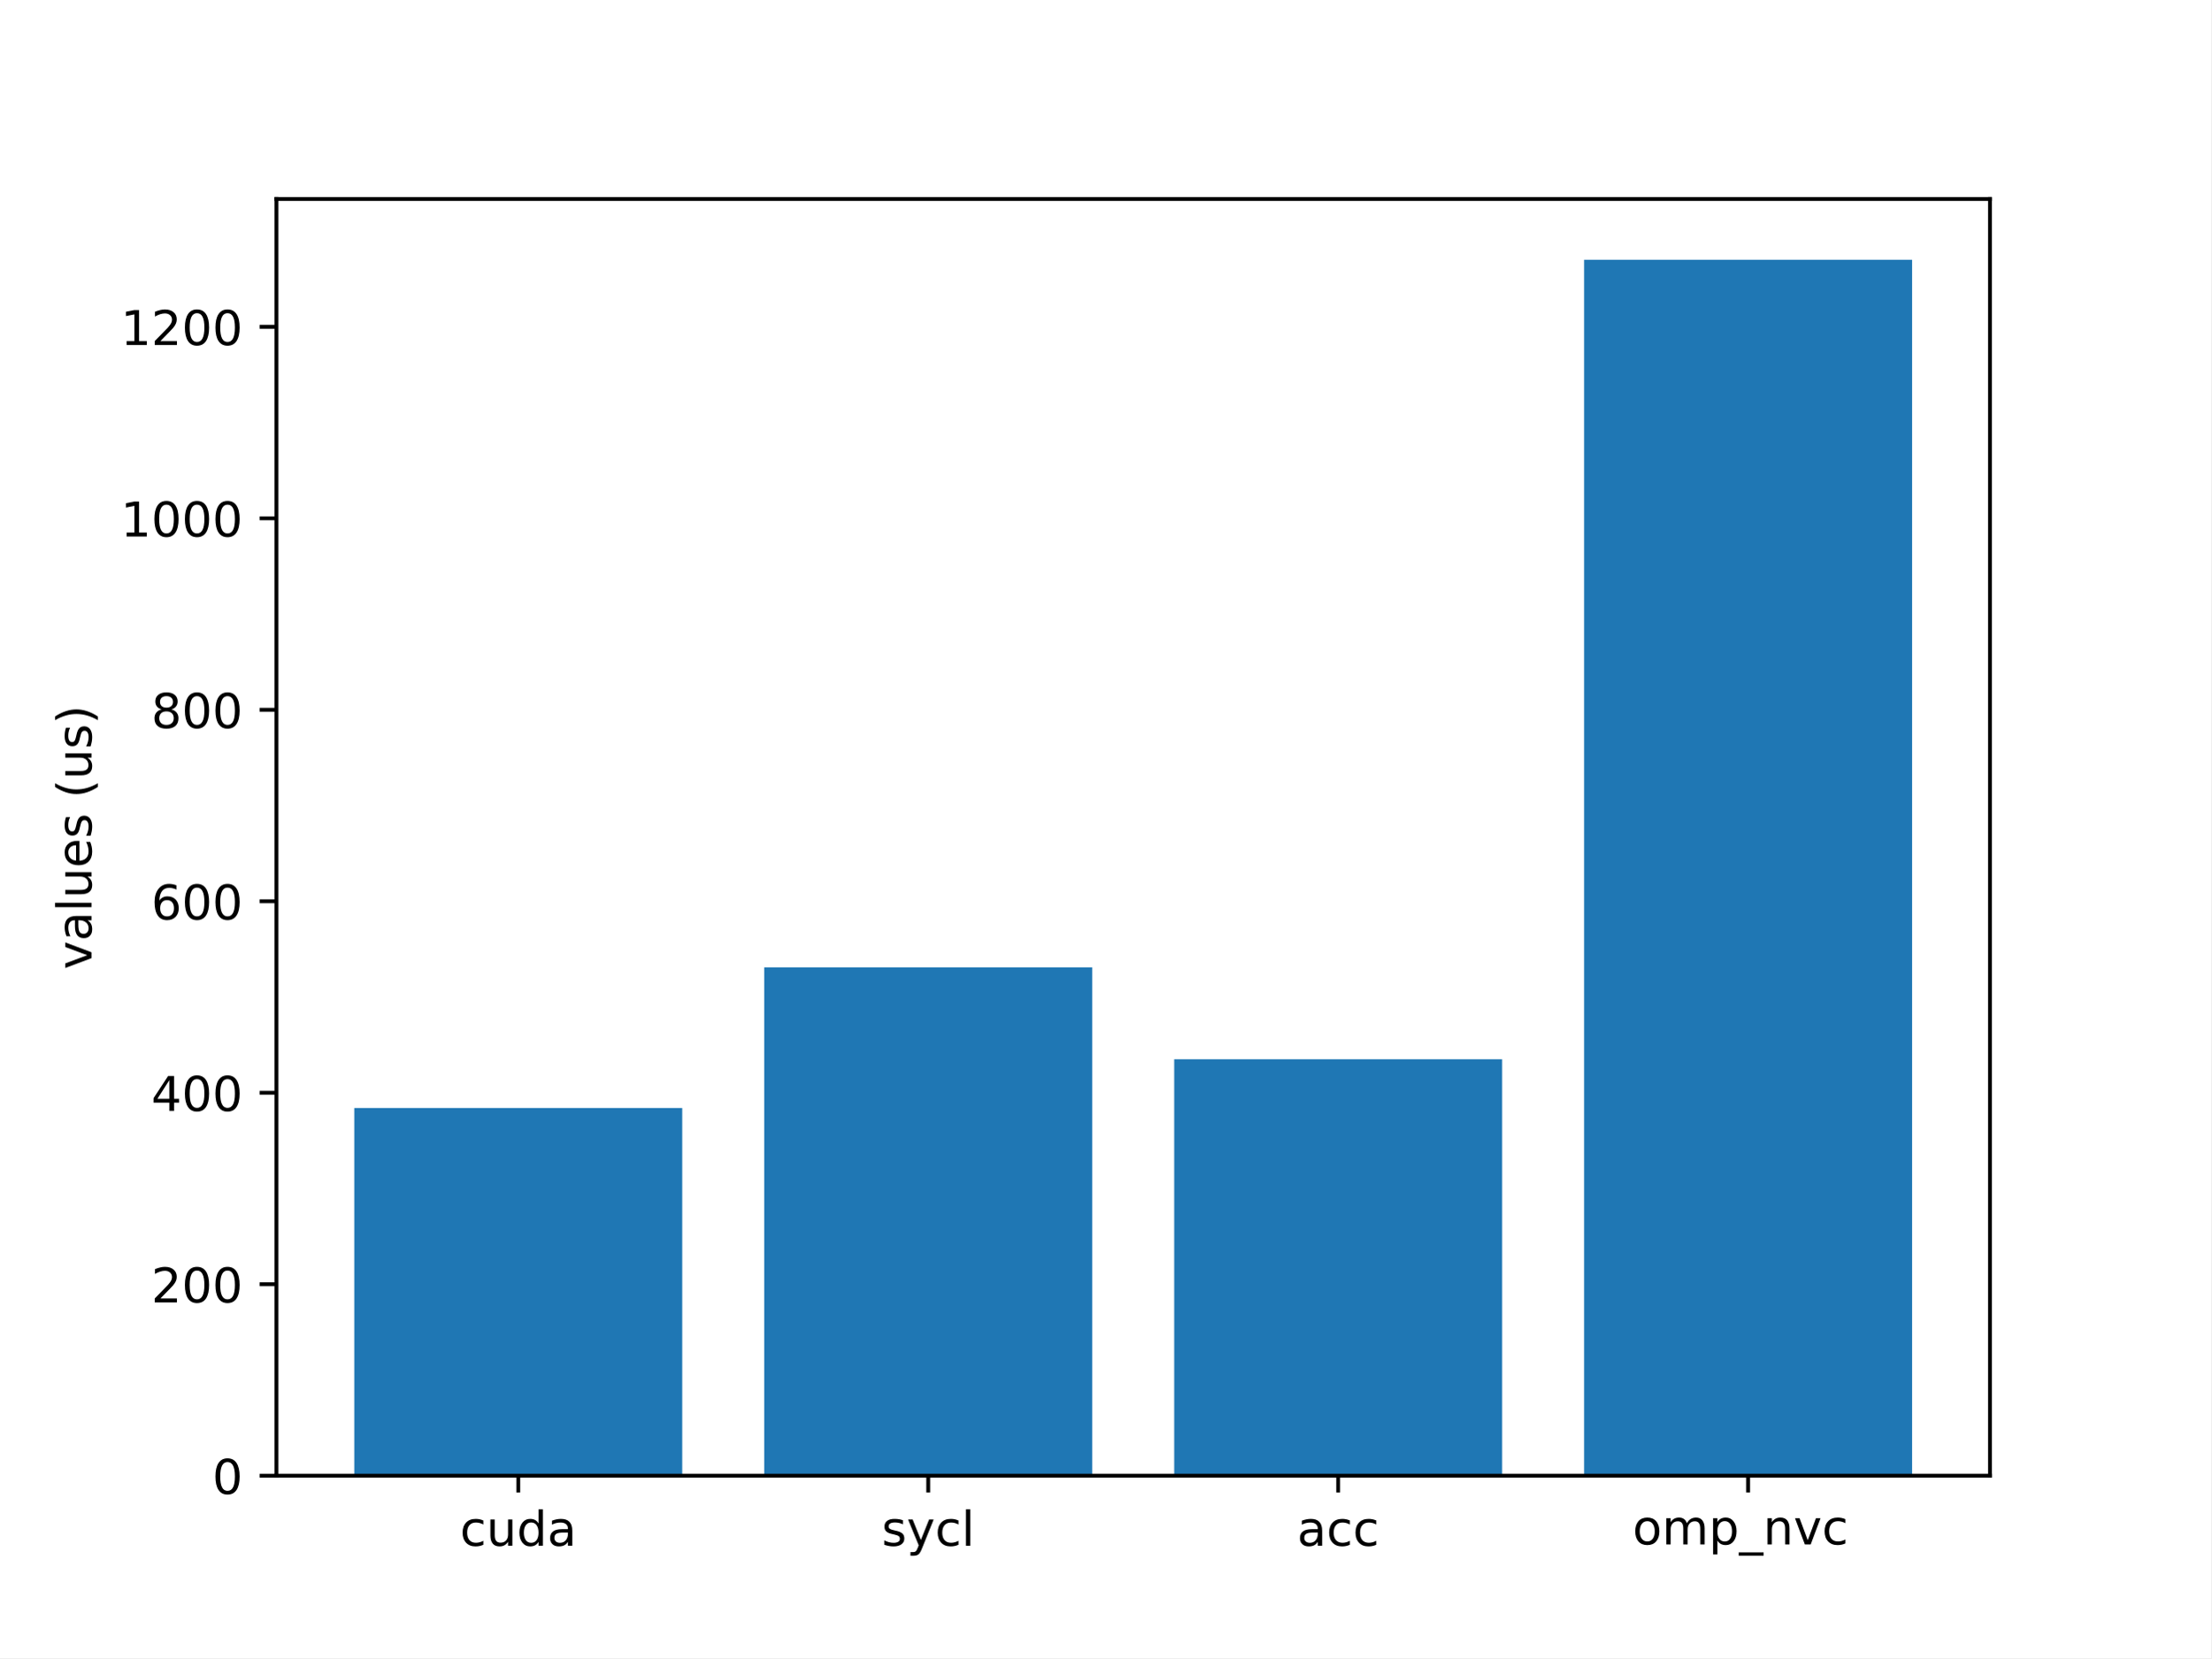
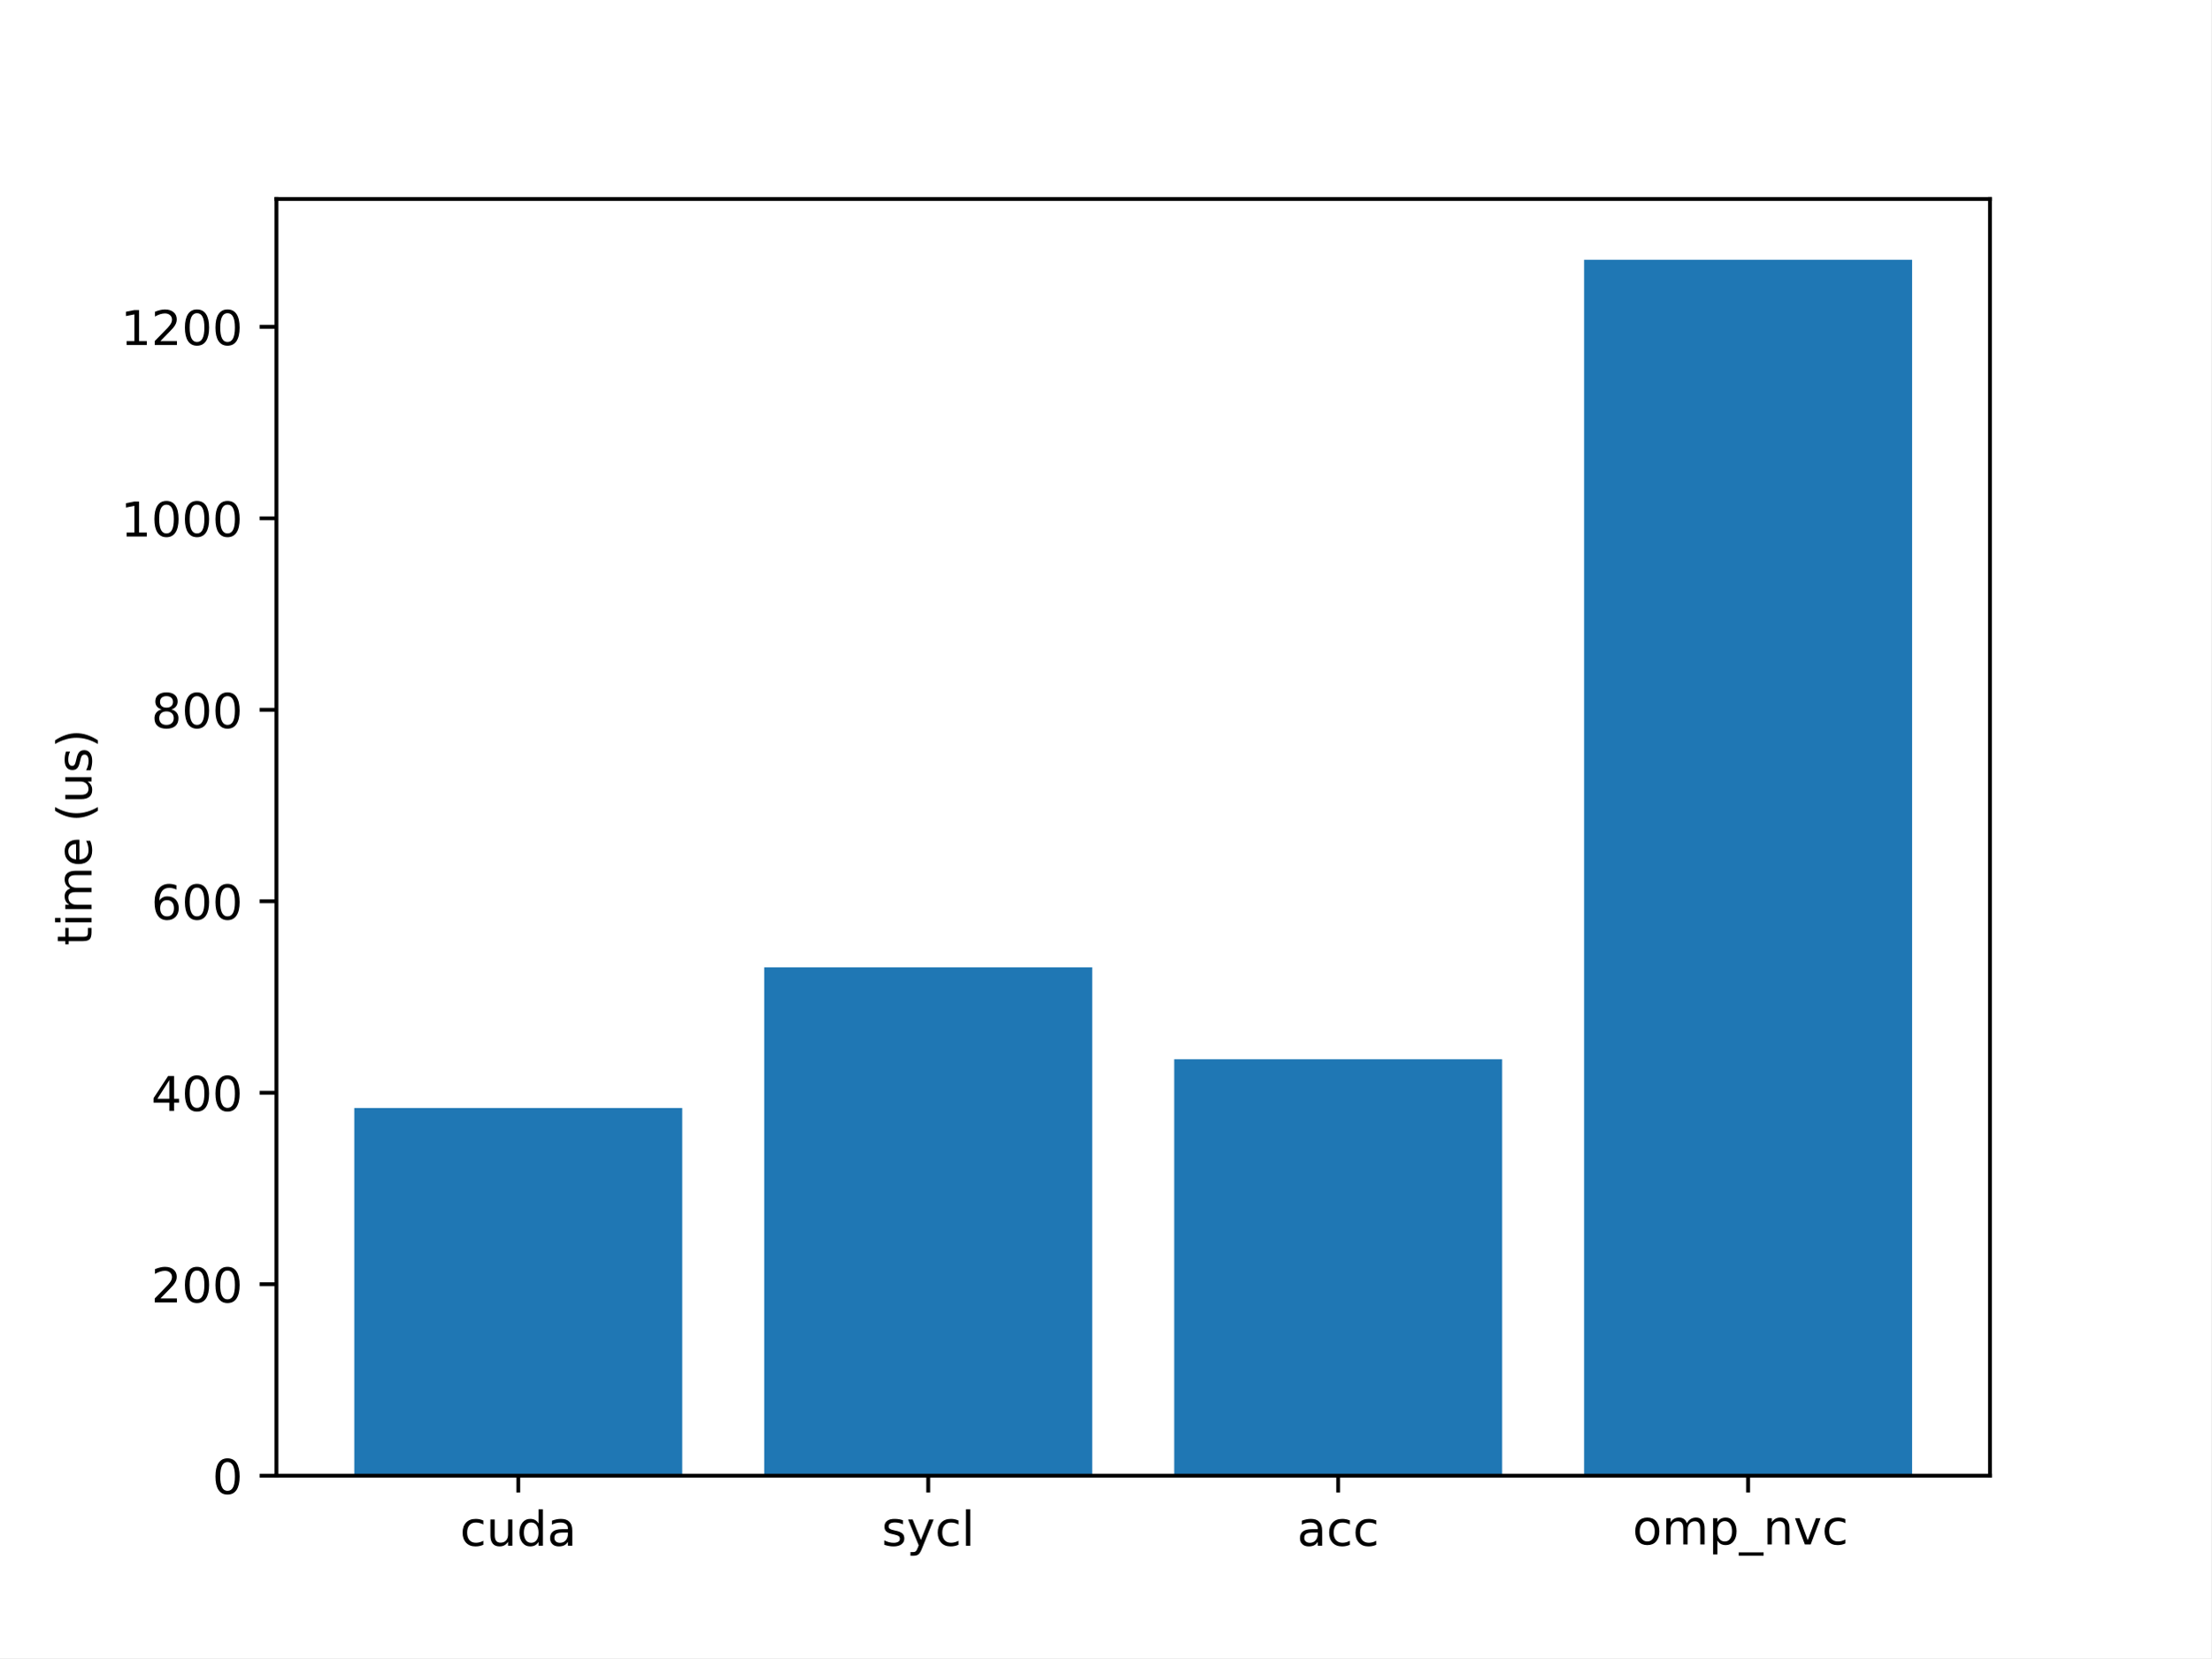
<svg xmlns="http://www.w3.org/2000/svg" xmlns:xlink="http://www.w3.org/1999/xlink" width="460.8pt" height="345.6pt" viewBox="0 0 460.8 345.6" version="1.1">
  <defs>
    <style type="text/css">*{stroke-linejoin: round; stroke-linecap: butt}</style>
  </defs>
  <g id="figure_1">
    <g id="patch_1">
      <path d="M 0 345.6  L 460.8 345.6  L 460.8 0  L 0 0  z " style="fill: #ffffff" />
    </g>
    <g id="axes_1">
      <g id="patch_2">
        <path d="M 57.6 307.584  L 414.72 307.584  L 414.72 41.472  L 57.6 41.472  z " style="fill: #ffffff" />
      </g>
      <g id="patch_3">
-         <path d="M 73.833 307.584  L 142.181 307.584  L 142.181 230.953  L 73.833 230.953  z " clip-path="url(#p8a1512d006)" style="fill: #1f77b4" />
+         <path d="M 73.833 307.584  L 142.181 307.584  L 142.181 230.953  L 73.833 230.953  z " clip-path="url(#pfb99e875f6)" style="fill: #1f77b4" />
      </g>
      <g id="patch_4">
-         <path d="M 159.268 307.584  L 227.616 307.584  L 227.616 201.618  L 159.268 201.618  z " clip-path="url(#p8a1512d006)" style="fill: #1f77b4" />
+         <path d="M 159.268 307.584  L 227.616 307.584  L 227.616 201.618  L 159.268 201.618  z " clip-path="url(#pfb99e875f6)" style="fill: #1f77b4" />
      </g>
      <g id="patch_5">
-         <path d="M 244.704 307.584  L 313.052 307.584  L 313.052 220.776  L 244.704 220.776  z " clip-path="url(#p8a1512d006)" style="fill: #1f77b4" />
+         <path d="M 244.704 307.584  L 313.052 307.584  L 313.052 220.776  L 244.704 220.776  z " clip-path="url(#pfb99e875f6)" style="fill: #1f77b4" />
      </g>
      <g id="patch_6">
-         <path d="M 330.139 307.584  L 398.487 307.584  L 398.487 54.144  L 330.139 54.144  z " clip-path="url(#p8a1512d006)" style="fill: #1f77b4" />
+         <path d="M 330.139 307.584  L 398.487 307.584  L 398.487 54.144  L 330.139 54.144  z " clip-path="url(#pfb99e875f6)" style="fill: #1f77b4" />
      </g>
      <g id="matplotlib.axis_1">
        <g id="xtick_1">
          <g id="line2d_1">
            <defs>
-               <path id="mf42465442b" d="M 0 0  L 0 3.5  " style="stroke: #000000; stroke-width: 0.8" />
+               <path id="m37696bd561" d="M 0 0  L 0 3.5  " style="stroke: #000000; stroke-width: 0.8" />
            </defs>
            <g>
-               <use xlink:href="#mf42465442b" x="108.007" y="307.584" style="stroke: #000000; stroke-width: 0.8" />
+               <use xlink:href="#m37696bd561" x="108.007" y="307.584" style="stroke: #000000; stroke-width: 0.8" />
            </g>
          </g>
          <g id="text_1">
            <g transform="translate(92.67252 322.1824) scale(0.1 -0.1)">
              <defs>
                <path id="DejaVuSans-20" transform="scale(0.015625)" />
                <path id="DejaVuSans-63" d="M 3122 3366  L 3122 2828  Q 2878 2963 2633 3030  Q 2388 3097 2138 3097  Q 1578 3097 1268 2742  Q 959 2388 959 1747  Q 959 1106 1268 751  Q 1578 397 2138 397  Q 2388 397 2633 464  Q 2878 531 3122 666  L 3122 134  Q 2881 22 2623 -34  Q 2366 -91 2075 -91  Q 1284 -91 818 406  Q 353 903 353 1747  Q 353 2603 823 3093  Q 1294 3584 2113 3584  Q 2378 3584 2631 3529  Q 2884 3475 3122 3366  z " transform="scale(0.015625)" />
                <path id="DejaVuSans-75" d="M 544 1381  L 544 3500  L 1119 3500  L 1119 1403  Q 1119 906 1312 657  Q 1506 409 1894 409  Q 2359 409 2629 706  Q 2900 1003 2900 1516  L 2900 3500  L 3475 3500  L 3475 0  L 2900 0  L 2900 538  Q 2691 219 2414 64  Q 2138 -91 1772 -91  Q 1169 -91 856 284  Q 544 659 544 1381  z M 1991 3584  L 1991 3584  z " transform="scale(0.015625)" />
                <path id="DejaVuSans-64" d="M 2906 2969  L 2906 4863  L 3481 4863  L 3481 0  L 2906 0  L 2906 525  Q 2725 213 2448 61  Q 2172 -91 1784 -91  Q 1150 -91 751 415  Q 353 922 353 1747  Q 353 2572 751 3078  Q 1150 3584 1784 3584  Q 2172 3584 2448 3432  Q 2725 3281 2906 2969  z M 947 1747  Q 947 1113 1208 752  Q 1469 391 1925 391  Q 2381 391 2643 752  Q 2906 1113 2906 1747  Q 2906 2381 2643 2742  Q 2381 3103 1925 3103  Q 1469 3103 1208 2742  Q 947 2381 947 1747  z " transform="scale(0.015625)" />
                <path id="DejaVuSans-61" d="M 2194 1759  Q 1497 1759 1228 1600  Q 959 1441 959 1056  Q 959 750 1161 570  Q 1363 391 1709 391  Q 2188 391 2477 730  Q 2766 1069 2766 1631  L 2766 1759  L 2194 1759  z M 3341 1997  L 3341 0  L 2766 0  L 2766 531  Q 2569 213 2275 61  Q 1981 -91 1556 -91  Q 1019 -91 701 211  Q 384 513 384 1019  Q 384 1609 779 1909  Q 1175 2209 1959 2209  L 2766 2209  L 2766 2266  Q 2766 2663 2505 2880  Q 2244 3097 1772 3097  Q 1472 3097 1187 3025  Q 903 2953 641 2809  L 641 3341  Q 956 3463 1253 3523  Q 1550 3584 1831 3584  Q 2591 3584 2966 3190  Q 3341 2797 3341 1997  z " transform="scale(0.015625)" />
              </defs>
              <use xlink:href="#DejaVuSans-20" />
              <use xlink:href="#DejaVuSans-63" x="31.787" />
              <use xlink:href="#DejaVuSans-75" x="86.768" />
              <use xlink:href="#DejaVuSans-64" x="150.146" />
              <use xlink:href="#DejaVuSans-61" x="213.623" />
              <use xlink:href="#DejaVuSans-20" x="274.902" />
            </g>
          </g>
        </g>
        <g id="xtick_2">
          <g id="line2d_2">
            <g>
-               <use xlink:href="#mf42465442b" x="193.442" y="307.584" style="stroke: #000000; stroke-width: 0.8" />
+               <use xlink:href="#m37696bd561" x="193.442" y="307.584" style="stroke: #000000; stroke-width: 0.8" />
            </g>
          </g>
          <g id="text_2">
            <g transform="translate(180.5618 322.1824) scale(0.1 -0.1)">
              <defs>
                <path id="DejaVuSans-73" d="M 2834 3397  L 2834 2853  Q 2591 2978 2328 3040  Q 2066 3103 1784 3103  Q 1356 3103 1142 2972  Q 928 2841 928 2578  Q 928 2378 1081 2264  Q 1234 2150 1697 2047  L 1894 2003  Q 2506 1872 2764 1633  Q 3022 1394 3022 966  Q 3022 478 2636 193  Q 2250 -91 1575 -91  Q 1294 -91 989 -36  Q 684 19 347 128  L 347 722  Q 666 556 975 473  Q 1284 391 1588 391  Q 1994 391 2212 530  Q 2431 669 2431 922  Q 2431 1156 2273 1281  Q 2116 1406 1581 1522  L 1381 1569  Q 847 1681 609 1914  Q 372 2147 372 2553  Q 372 3047 722 3315  Q 1072 3584 1716 3584  Q 2034 3584 2315 3537  Q 2597 3491 2834 3397  z " transform="scale(0.015625)" />
                <path id="DejaVuSans-79" d="M 2059 -325  Q 1816 -950 1584 -1140  Q 1353 -1331 966 -1331  L 506 -1331  L 506 -850  L 844 -850  Q 1081 -850 1212 -737  Q 1344 -625 1503 -206  L 1606 56  L 191 3500  L 800 3500  L 1894 763  L 2988 3500  L 3597 3500  L 2059 -325  z " transform="scale(0.015625)" />
                <path id="DejaVuSans-6c" d="M 603 4863  L 1178 4863  L 1178 0  L 603 0  L 603 4863  z " transform="scale(0.015625)" />
              </defs>
              <use xlink:href="#DejaVuSans-20" />
              <use xlink:href="#DejaVuSans-73" x="31.787" />
              <use xlink:href="#DejaVuSans-79" x="83.887" />
              <use xlink:href="#DejaVuSans-63" x="143.066" />
              <use xlink:href="#DejaVuSans-6c" x="198.047" />
              <use xlink:href="#DejaVuSans-20" x="225.83" />
            </g>
          </g>
        </g>
        <g id="xtick_3">
          <g id="line2d_3">
            <g>
-               <use xlink:href="#mf42465442b" x="278.878" y="307.584" style="stroke: #000000; stroke-width: 0.8" />
+               <use xlink:href="#m37696bd561" x="278.878" y="307.584" style="stroke: #000000; stroke-width: 0.8" />
            </g>
          </g>
          <g id="text_3">
            <g transform="translate(267.1371 322.1824) scale(0.1 -0.1)">
              <use xlink:href="#DejaVuSans-20" />
              <use xlink:href="#DejaVuSans-61" x="31.787" />
              <use xlink:href="#DejaVuSans-63" x="93.066" />
              <use xlink:href="#DejaVuSans-63" x="148.047" />
              <use xlink:href="#DejaVuSans-20" x="203.027" />
            </g>
          </g>
        </g>
        <g id="xtick_4">
          <g id="line2d_4">
            <g>
-               <use xlink:href="#mf42465442b" x="364.313" y="307.584" style="stroke: #000000; stroke-width: 0.8" />
+               <use xlink:href="#m37696bd561" x="364.313" y="307.584" style="stroke: #000000; stroke-width: 0.8" />
            </g>
          </g>
          <g id="text_4">
            <g transform="translate(337.0647 321.9043) scale(0.1 -0.1)">
              <defs>
                <path id="DejaVuSans-6f" d="M 1959 3097  Q 1497 3097 1228 2736  Q 959 2375 959 1747  Q 959 1119 1226 758  Q 1494 397 1959 397  Q 2419 397 2687 759  Q 2956 1122 2956 1747  Q 2956 2369 2687 2733  Q 2419 3097 1959 3097  z M 1959 3584  Q 2709 3584 3137 3096  Q 3566 2609 3566 1747  Q 3566 888 3137 398  Q 2709 -91 1959 -91  Q 1206 -91 779 398  Q 353 888 353 1747  Q 353 2609 779 3096  Q 1206 3584 1959 3584  z " transform="scale(0.015625)" />
                <path id="DejaVuSans-6d" d="M 3328 2828  Q 3544 3216 3844 3400  Q 4144 3584 4550 3584  Q 5097 3584 5394 3201  Q 5691 2819 5691 2113  L 5691 0  L 5113 0  L 5113 2094  Q 5113 2597 4934 2840  Q 4756 3084 4391 3084  Q 3944 3084 3684 2787  Q 3425 2491 3425 1978  L 3425 0  L 2847 0  L 2847 2094  Q 2847 2600 2669 2842  Q 2491 3084 2119 3084  Q 1678 3084 1418 2786  Q 1159 2488 1159 1978  L 1159 0  L 581 0  L 581 3500  L 1159 3500  L 1159 2956  Q 1356 3278 1631 3431  Q 1906 3584 2284 3584  Q 2666 3584 2933 3390  Q 3200 3197 3328 2828  z " transform="scale(0.015625)" />
                <path id="DejaVuSans-70" d="M 1159 525  L 1159 -1331  L 581 -1331  L 581 3500  L 1159 3500  L 1159 2969  Q 1341 3281 1617 3432  Q 1894 3584 2278 3584  Q 2916 3584 3314 3078  Q 3713 2572 3713 1747  Q 3713 922 3314 415  Q 2916 -91 2278 -91  Q 1894 -91 1617 61  Q 1341 213 1159 525  z M 3116 1747  Q 3116 2381 2855 2742  Q 2594 3103 2138 3103  Q 1681 3103 1420 2742  Q 1159 2381 1159 1747  Q 1159 1113 1420 752  Q 1681 391 2138 391  Q 2594 391 2855 752  Q 3116 1113 3116 1747  z " transform="scale(0.015625)" />
                <path id="DejaVuSans-5f" d="M 3263 -1063  L 3263 -1509  L -63 -1509  L -63 -1063  L 3263 -1063  z " transform="scale(0.015625)" />
                <path id="DejaVuSans-6e" d="M 3513 2113  L 3513 0  L 2938 0  L 2938 2094  Q 2938 2591 2744 2837  Q 2550 3084 2163 3084  Q 1697 3084 1428 2787  Q 1159 2491 1159 1978  L 1159 0  L 581 0  L 581 3500  L 1159 3500  L 1159 2956  Q 1366 3272 1645 3428  Q 1925 3584 2291 3584  Q 2894 3584 3203 3211  Q 3513 2838 3513 2113  z " transform="scale(0.015625)" />
                <path id="DejaVuSans-76" d="M 191 3500  L 800 3500  L 1894 563  L 2988 3500  L 3597 3500  L 2284 0  L 1503 0  L 191 3500  z " transform="scale(0.015625)" />
              </defs>
              <use xlink:href="#DejaVuSans-20" />
              <use xlink:href="#DejaVuSans-6f" x="31.787" />
              <use xlink:href="#DejaVuSans-6d" x="92.969" />
              <use xlink:href="#DejaVuSans-70" x="190.381" />
              <use xlink:href="#DejaVuSans-5f" x="253.857" />
              <use xlink:href="#DejaVuSans-6e" x="303.857" />
              <use xlink:href="#DejaVuSans-76" x="367.236" />
              <use xlink:href="#DejaVuSans-63" x="426.416" />
              <use xlink:href="#DejaVuSans-20" x="481.396" />
              <use xlink:href="#DejaVuSans-20" x="513.184" />
            </g>
          </g>
        </g>
      </g>
      <g id="matplotlib.axis_2">
        <g id="ytick_1">
          <g id="line2d_5">
            <defs>
-               <path id="m6bb6df1479" d="M 0 0  L -3.5 0  " style="stroke: #000000; stroke-width: 0.8" />
+               <path id="m705d49f452" d="M 0 0  L -3.5 0  " style="stroke: #000000; stroke-width: 0.8" />
            </defs>
            <g>
-               <use xlink:href="#m6bb6df1479" x="57.6" y="307.584" style="stroke: #000000; stroke-width: 0.8" />
+               <use xlink:href="#m705d49f452" x="57.6" y="307.584" style="stroke: #000000; stroke-width: 0.8" />
            </g>
          </g>
          <g id="text_5">
            <g transform="translate(44.2375 311.3832) scale(0.1 -0.1)">
              <defs>
                <path id="DejaVuSans-30" d="M 2034 4250  Q 1547 4250 1301 3770  Q 1056 3291 1056 2328  Q 1056 1369 1301 889  Q 1547 409 2034 409  Q 2525 409 2770 889  Q 3016 1369 3016 2328  Q 3016 3291 2770 3770  Q 2525 4250 2034 4250  z M 2034 4750  Q 2819 4750 3233 4129  Q 3647 3509 3647 2328  Q 3647 1150 3233 529  Q 2819 -91 2034 -91  Q 1250 -91 836 529  Q 422 1150 422 2328  Q 422 3509 836 4129  Q 1250 4750 2034 4750  z " transform="scale(0.015625)" />
              </defs>
              <use xlink:href="#DejaVuSans-30" />
            </g>
          </g>
        </g>
        <g id="ytick_2">
          <g id="line2d_6">
            <g>
-               <use xlink:href="#m6bb6df1479" x="57.6" y="267.672" style="stroke: #000000; stroke-width: 0.8" />
+               <use xlink:href="#m705d49f452" x="57.6" y="267.672" style="stroke: #000000; stroke-width: 0.8" />
            </g>
          </g>
          <g id="text_6">
            <g transform="translate(31.5125 271.4714) scale(0.1 -0.1)">
              <defs>
                <path id="DejaVuSans-32" d="M 1228 531  L 3431 531  L 3431 0  L 469 0  L 469 531  Q 828 903 1448 1529  Q 2069 2156 2228 2338  Q 2531 2678 2651 2914  Q 2772 3150 2772 3378  Q 2772 3750 2511 3984  Q 2250 4219 1831 4219  Q 1534 4219 1204 4116  Q 875 4013 500 3803  L 500 4441  Q 881 4594 1212 4672  Q 1544 4750 1819 4750  Q 2544 4750 2975 4387  Q 3406 4025 3406 3419  Q 3406 3131 3298 2873  Q 3191 2616 2906 2266  Q 2828 2175 2409 1742  Q 1991 1309 1228 531  z " transform="scale(0.015625)" />
              </defs>
              <use xlink:href="#DejaVuSans-32" />
              <use xlink:href="#DejaVuSans-30" x="63.623" />
              <use xlink:href="#DejaVuSans-30" x="127.246" />
            </g>
          </g>
        </g>
        <g id="ytick_3">
          <g id="line2d_7">
            <g>
-               <use xlink:href="#m6bb6df1479" x="57.6" y="227.76" style="stroke: #000000; stroke-width: 0.8" />
+               <use xlink:href="#m705d49f452" x="57.6" y="227.76" style="stroke: #000000; stroke-width: 0.8" />
            </g>
          </g>
          <g id="text_7">
            <g transform="translate(31.5125 231.5596) scale(0.1 -0.1)">
              <defs>
                <path id="DejaVuSans-34" d="M 2419 4116  L 825 1625  L 2419 1625  L 2419 4116  z M 2253 4666  L 3047 4666  L 3047 1625  L 3713 1625  L 3713 1100  L 3047 1100  L 3047 0  L 2419 0  L 2419 1100  L 313 1100  L 313 1709  L 2253 4666  z " transform="scale(0.015625)" />
              </defs>
              <use xlink:href="#DejaVuSans-34" />
              <use xlink:href="#DejaVuSans-30" x="63.623" />
              <use xlink:href="#DejaVuSans-30" x="127.246" />
            </g>
          </g>
        </g>
        <g id="ytick_4">
          <g id="line2d_8">
            <g>
-               <use xlink:href="#m6bb6df1479" x="57.6" y="187.849" style="stroke: #000000; stroke-width: 0.8" />
+               <use xlink:href="#m705d49f452" x="57.6" y="187.849" style="stroke: #000000; stroke-width: 0.8" />
            </g>
          </g>
          <g id="text_8">
            <g transform="translate(31.5125 191.6478) scale(0.1 -0.1)">
              <defs>
                <path id="DejaVuSans-36" d="M 2113 2584  Q 1688 2584 1439 2293  Q 1191 2003 1191 1497  Q 1191 994 1439 701  Q 1688 409 2113 409  Q 2538 409 2786 701  Q 3034 994 3034 1497  Q 3034 2003 2786 2293  Q 2538 2584 2113 2584  z M 3366 4563  L 3366 3988  Q 3128 4100 2886 4159  Q 2644 4219 2406 4219  Q 1781 4219 1451 3797  Q 1122 3375 1075 2522  Q 1259 2794 1537 2939  Q 1816 3084 2150 3084  Q 2853 3084 3261 2657  Q 3669 2231 3669 1497  Q 3669 778 3244 343  Q 2819 -91 2113 -91  Q 1303 -91 875 529  Q 447 1150 447 2328  Q 447 3434 972 4092  Q 1497 4750 2381 4750  Q 2619 4750 2861 4703  Q 3103 4656 3366 4563  z " transform="scale(0.015625)" />
              </defs>
              <use xlink:href="#DejaVuSans-36" />
              <use xlink:href="#DejaVuSans-30" x="63.623" />
              <use xlink:href="#DejaVuSans-30" x="127.246" />
            </g>
          </g>
        </g>
        <g id="ytick_5">
          <g id="line2d_9">
            <g>
-               <use xlink:href="#m6bb6df1479" x="57.6" y="147.937" style="stroke: #000000; stroke-width: 0.8" />
+               <use xlink:href="#m705d49f452" x="57.6" y="147.937" style="stroke: #000000; stroke-width: 0.8" />
            </g>
          </g>
          <g id="text_9">
            <g transform="translate(31.5125 151.736) scale(0.1 -0.1)">
              <defs>
                <path id="DejaVuSans-38" d="M 2034 2216  Q 1584 2216 1326 1975  Q 1069 1734 1069 1313  Q 1069 891 1326 650  Q 1584 409 2034 409  Q 2484 409 2743 651  Q 3003 894 3003 1313  Q 3003 1734 2745 1975  Q 2488 2216 2034 2216  z M 1403 2484  Q 997 2584 770 2862  Q 544 3141 544 3541  Q 544 4100 942 4425  Q 1341 4750 2034 4750  Q 2731 4750 3128 4425  Q 3525 4100 3525 3541  Q 3525 3141 3298 2862  Q 3072 2584 2669 2484  Q 3125 2378 3379 2068  Q 3634 1759 3634 1313  Q 3634 634 3220 271  Q 2806 -91 2034 -91  Q 1263 -91 848 271  Q 434 634 434 1313  Q 434 1759 690 2068  Q 947 2378 1403 2484  z M 1172 3481  Q 1172 3119 1398 2916  Q 1625 2713 2034 2713  Q 2441 2713 2670 2916  Q 2900 3119 2900 3481  Q 2900 3844 2670 4047  Q 2441 4250 2034 4250  Q 1625 4250 1398 4047  Q 1172 3844 1172 3481  z " transform="scale(0.015625)" />
              </defs>
              <use xlink:href="#DejaVuSans-38" />
              <use xlink:href="#DejaVuSans-30" x="63.623" />
              <use xlink:href="#DejaVuSans-30" x="127.246" />
            </g>
          </g>
        </g>
        <g id="ytick_6">
          <g id="line2d_10">
            <g>
-               <use xlink:href="#m6bb6df1479" x="57.6" y="108.025" style="stroke: #000000; stroke-width: 0.8" />
+               <use xlink:href="#m705d49f452" x="57.6" y="108.025" style="stroke: #000000; stroke-width: 0.8" />
            </g>
          </g>
          <g id="text_10">
            <g transform="translate(25.15 111.8242) scale(0.1 -0.1)">
              <defs>
                <path id="DejaVuSans-31" d="M 794 531  L 1825 531  L 1825 4091  L 703 3866  L 703 4441  L 1819 4666  L 2450 4666  L 2450 531  L 3481 531  L 3481 0  L 794 0  L 794 531  z " transform="scale(0.015625)" />
              </defs>
              <use xlink:href="#DejaVuSans-31" />
              <use xlink:href="#DejaVuSans-30" x="63.623" />
              <use xlink:href="#DejaVuSans-30" x="127.246" />
              <use xlink:href="#DejaVuSans-30" x="190.869" />
            </g>
          </g>
        </g>
        <g id="ytick_7">
          <g id="line2d_11">
            <g>
-               <use xlink:href="#m6bb6df1479" x="57.6" y="68.113" style="stroke: #000000; stroke-width: 0.8" />
+               <use xlink:href="#m705d49f452" x="57.6" y="68.113" style="stroke: #000000; stroke-width: 0.8" />
            </g>
          </g>
          <g id="text_11">
            <g transform="translate(25.15 71.91235) scale(0.1 -0.1)">
              <use xlink:href="#DejaVuSans-31" />
              <use xlink:href="#DejaVuSans-32" x="63.623" />
              <use xlink:href="#DejaVuSans-30" x="127.246" />
              <use xlink:href="#DejaVuSans-30" x="190.869" />
            </g>
          </g>
        </g>
        <g id="text_12">
-           <g transform="translate(19.07031 202.0546) rotate(-90) scale(0.1 -0.1)">
+           <g transform="translate(19.07031 197.0882) rotate(-90) scale(0.1 -0.1)">
            <defs>
+               <path id="DejaVuSans-74" d="M 1172 4494  L 1172 3500  L 2356 3500  L 2356 3053  L 1172 3053  L 1172 1153  Q 1172 725 1289 603  Q 1406 481 1766 481  L 2356 481  L 2356 0  L 1766 0  Q 1100 0 847 248  Q 594 497 594 1153  L 594 3053  L 172 3053  L 172 3500  L 594 3500  L 594 4494  L 1172 4494  z " transform="scale(0.015625)" />
+               <path id="DejaVuSans-69" d="M 603 3500  L 1178 3500  L 1178 0  L 603 0  L 603 3500  z M 603 4863  L 1178 4863  L 1178 4134  L 603 4134  L 603 4863  z " transform="scale(0.015625)" />
              <path id="DejaVuSans-65" d="M 3597 1894  L 3597 1613  L 953 1613  Q 991 1019 1311 708  Q 1631 397 2203 397  Q 2534 397 2845 478  Q 3156 559 3463 722  L 3463 178  Q 3153 47 2828 -22  Q 2503 -91 2169 -91  Q 1331 -91 842 396  Q 353 884 353 1716  Q 353 2575 817 3079  Q 1281 3584 2069 3584  Q 2775 3584 3186 3129  Q 3597 2675 3597 1894  z M 3022 2063  Q 3016 2534 2758 2815  Q 2500 3097 2075 3097  Q 1594 3097 1305 2825  Q 1016 2553 972 2059  L 3022 2063  z " transform="scale(0.015625)" />
              <path id="DejaVuSans-28" d="M 1984 4856  Q 1566 4138 1362 3434  Q 1159 2731 1159 2009  Q 1159 1288 1364 580  Q 1569 -128 1984 -844  L 1484 -844  Q 1016 -109 783 600  Q 550 1309 550 2009  Q 550 2706 781 3412  Q 1013 4119 1484 4856  L 1984 4856  z " transform="scale(0.015625)" />
              <path id="DejaVuSans-29" d="M 513 4856  L 1013 4856  Q 1481 4119 1714 3412  Q 1947 2706 1947 2009  Q 1947 1309 1714 600  Q 1481 -109 1013 -844  L 513 -844  Q 928 -128 1133 580  Q 1338 1288 1338 2009  Q 1338 2731 1133 3434  Q 928 4138 513 4856  z " transform="scale(0.015625)" />
            </defs>
-             <use xlink:href="#DejaVuSans-76" />
-             <use xlink:href="#DejaVuSans-61" x="59.18" />
-             <use xlink:href="#DejaVuSans-6c" x="120.459" />
-             <use xlink:href="#DejaVuSans-75" x="148.242" />
-             <use xlink:href="#DejaVuSans-65" x="211.621" />
-             <use xlink:href="#DejaVuSans-73" x="273.145" />
-             <use xlink:href="#DejaVuSans-20" x="325.244" />
-             <use xlink:href="#DejaVuSans-28" x="357.031" />
-             <use xlink:href="#DejaVuSans-75" x="396.045" />
-             <use xlink:href="#DejaVuSans-73" x="459.424" />
-             <use xlink:href="#DejaVuSans-29" x="511.523" />
+             <use xlink:href="#DejaVuSans-74" />
+             <use xlink:href="#DejaVuSans-69" x="39.209" />
+             <use xlink:href="#DejaVuSans-6d" x="66.992" />
+             <use xlink:href="#DejaVuSans-65" x="164.404" />
+             <use xlink:href="#DejaVuSans-20" x="225.928" />
+             <use xlink:href="#DejaVuSans-28" x="257.715" />
+             <use xlink:href="#DejaVuSans-75" x="296.729" />
+             <use xlink:href="#DejaVuSans-73" x="360.107" />
+             <use xlink:href="#DejaVuSans-29" x="412.207" />
          </g>
        </g>
      </g>
      <g id="patch_7">
        <path d="M 57.6 307.584  L 57.6 41.472  " style="fill: none; stroke: #000000; stroke-width: 0.8; stroke-linejoin: miter; stroke-linecap: square" />
      </g>
      <g id="patch_8">
        <path d="M 414.72 307.584  L 414.72 41.472  " style="fill: none; stroke: #000000; stroke-width: 0.8; stroke-linejoin: miter; stroke-linecap: square" />
      </g>
      <g id="patch_9">
        <path d="M 57.6 307.584  L 414.72 307.584  " style="fill: none; stroke: #000000; stroke-width: 0.8; stroke-linejoin: miter; stroke-linecap: square" />
      </g>
      <g id="patch_10">
        <path d="M 57.6 41.472  L 414.72 41.472  " style="fill: none; stroke: #000000; stroke-width: 0.8; stroke-linejoin: miter; stroke-linecap: square" />
      </g>
    </g>
  </g>
  <defs>
-     <clipPath id="p8a1512d006">
+     <clipPath id="pfb99e875f6">
      <rect x="57.6" y="41.472" width="357.12" height="266.112" />
    </clipPath>
  </defs>
</svg>
